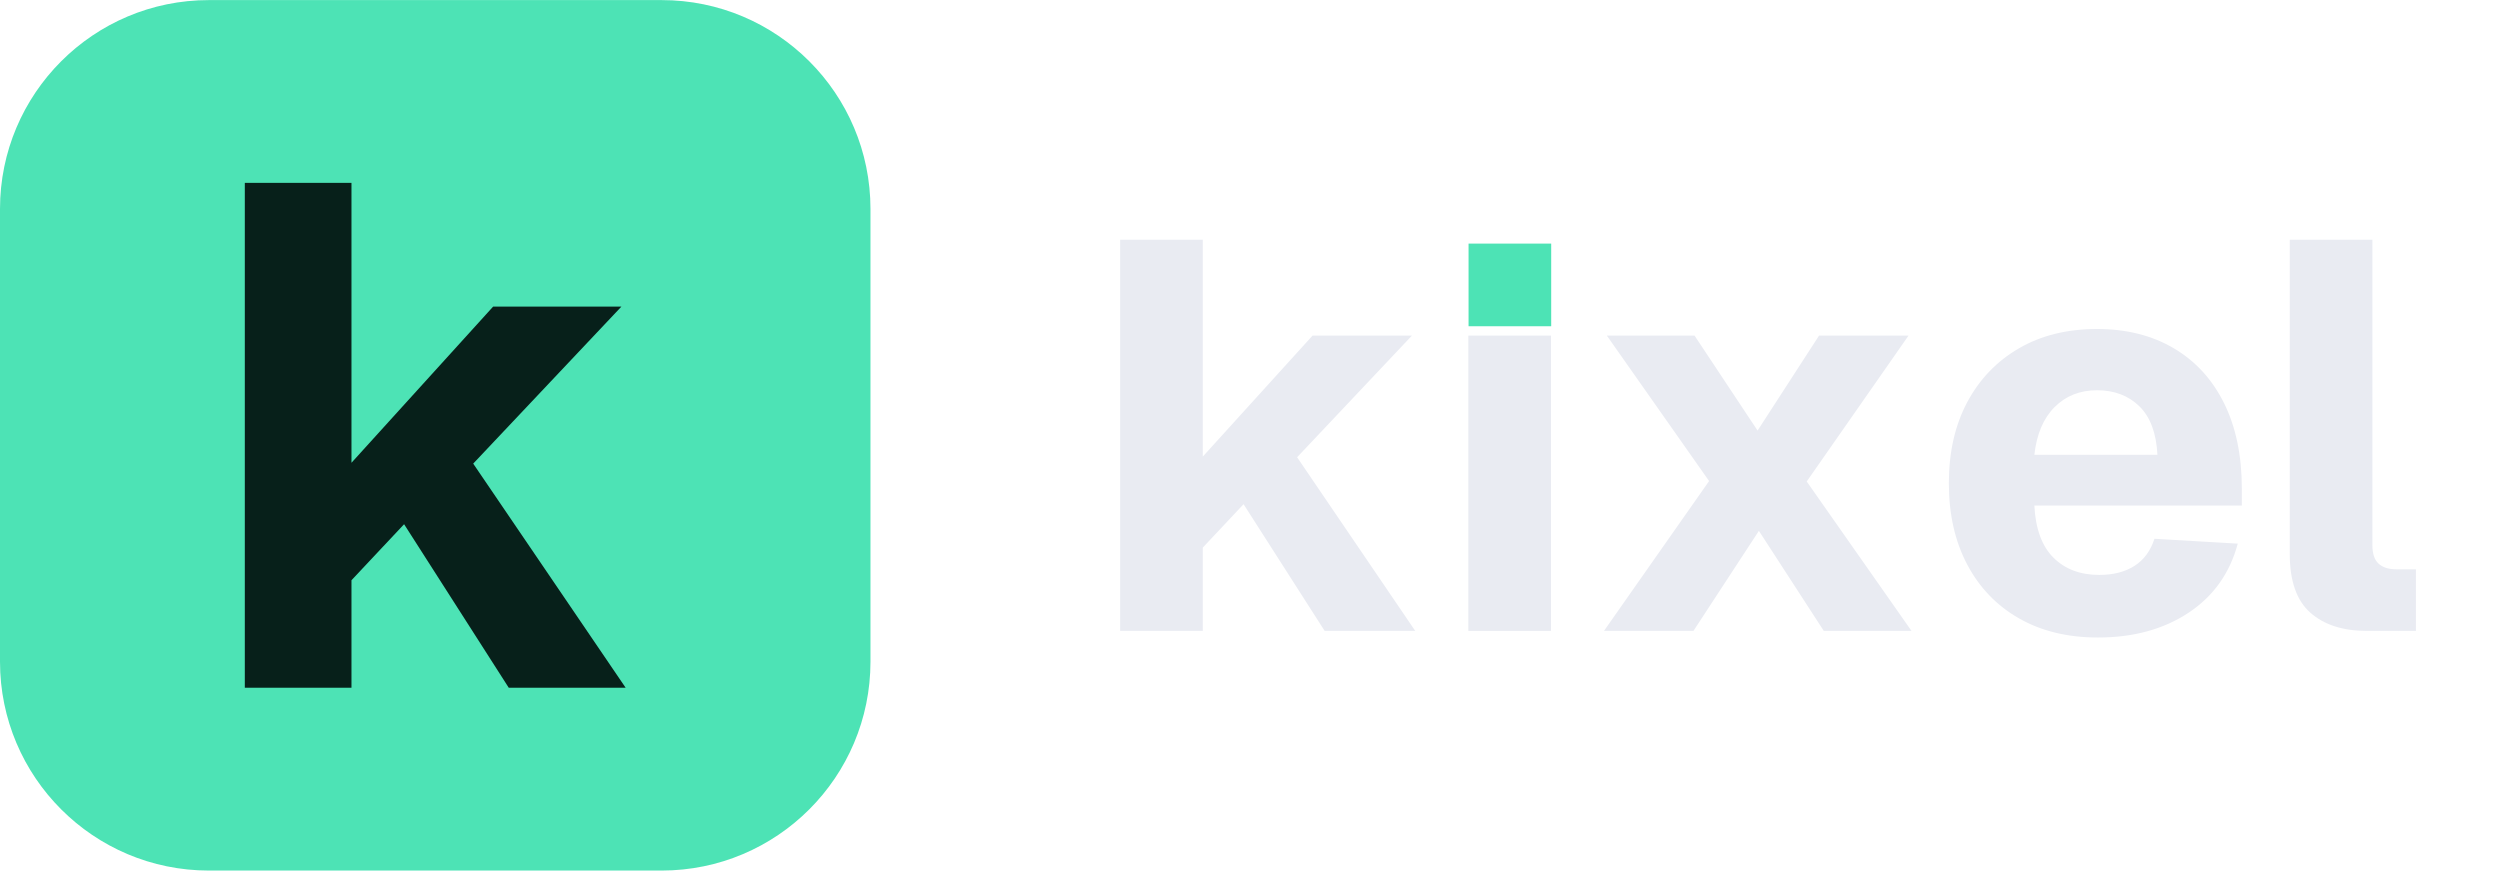
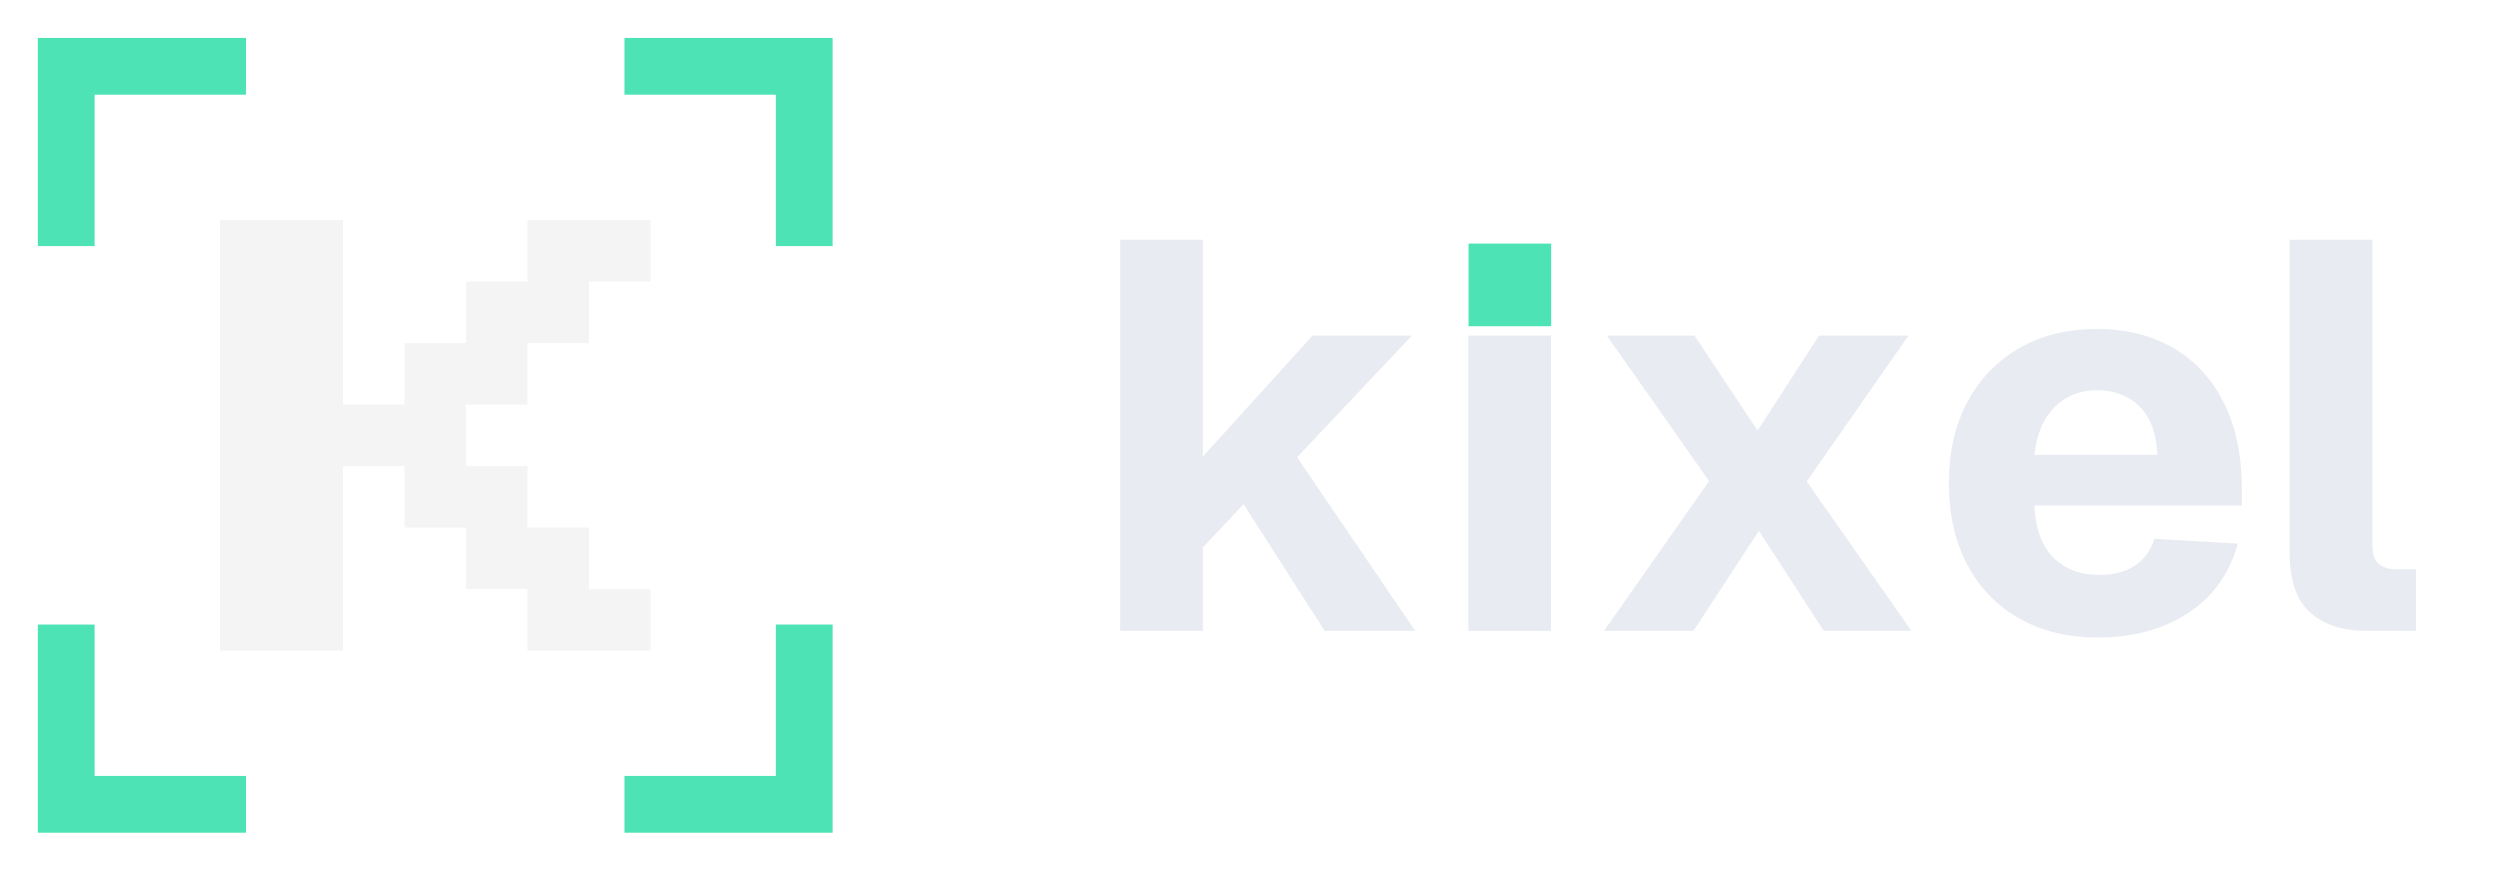
<svg xmlns="http://www.w3.org/2000/svg" viewBox="0 0 287.2 100" width="402" height="140">
-   <rect width="100" height="100" rx="24" fill="#4de3b5" />
-   <path d="M28.124 79.0V21.0H40.377V53.153L56.65 35.214H71.386L54.362 53.251L71.876 79.0H58.447L46.422 60.211L40.377 66.648V79.0Z" fill="#07201a" />
+   <g transform="scale(0.271739) translate(-72 -72)">
+     <path d="M88 88h88v24h-88zM88 88h24v88h-24zM336 88h88v24h-88zM400 88h24v88h-24zM88 400h88v24h-88zM88 336h24v88h-24zM336 400h88v24h-88zM400 336h24v88h-24z" fill="#4de3b5" />
+     <path d="M165 165h26v26h-26zM191 165h26v26h-26zM295 165h26v26h-26zM321 165h26v26h-26zM165 191h26v26h-26zM191 191h26v26h-26zM269 191h26v26h-26zM295 191h26v26h-26zM165 217h26v26h-26zM191 217h26v26h-26zM243 217h26v26h-26zM269 217h26v26h-26zM165 243h26v26h-26zM191 243h26v26h-26zM217 243h26v26h-26zM243 243h26v26h-26zM165 269h26v26h-26zM191 269h26v26h-26zM243 269h26v26h-26zM269 269h26v26h-26zM165 295h26v26h-26zM191 295h26v26h-26zM269 295h26v26h-26zM295 295h26v26h-26zM165 321h26v26h-26zM191 321h26v26h-26zM295 321h26v26h-26zM321 321h26v26h-26z" fill="#f4f4f4" />
+   </g>
  <g transform="translate(122.00,25.00) scale(0.06329) translate(40,750)">
    <path d="M65.601 0.0V-710.0H215.598V-316.397L414.8 -536H595.198L386.797 -315.2L601.198 0.0H436.8L289.599 -230.001L215.598 -151.199V0.0Z" fill="#e9ebf2" />
    <path d="M697.601 0.0V-536H847.598V0.0Z" fill="#e9ebf2" />
    <path d="M943.8 0.0 1134.6 -272.0 949 -536H1108.198L1222.599 -363.599L1334.2 -536H1496.597L1311.797 -271.2L1501.997 0.0H1342.8L1224.999 -181.601L1106.198 0.0Z" fill="#e9ebf2" />
    <path d="M1840.399 12.0Q1758.199 12.0 1697.4 -22.6Q1636.6 -57.2 1603.2 -120.3Q1569.8 -183.4 1569.8 -268Q1569.8 -352.6 1603.2 -415.2Q1636.6 -477.8 1697 -512.9Q1757.399 -548 1838.799 -548Q1918.599 -548 1977.898 -513.1Q2037.198 -478.2 2069.398 -413.2Q2101.598 -348.2 2101.598 -258V-227.6H1724.998Q1728.198 -164.2 1759.698 -132.899Q1791.198 -101.599 1842.799 -101.599Q1881 -101.599 1906.7 -117.999Q1932.4 -134.399 1943 -167.2L2094.198 -158.4Q2072.598 -77.8 2004.798 -32.9Q1936.999 12.0 1840.399 12.0ZM1724.998 -319.6H1948.4Q1945.4 -378.6 1915.6 -407.701Q1885.8 -436.801 1838.799 -436.801Q1792.198 -436.801 1761.698 -406.201Q1731.198 -375.6 1724.998 -319.6Z" fill="#e9ebf2" />
    <path d="M2328.599 0.0Q2263.4 0.0 2226 -33Q2188.601 -65.999 2188.601 -139.598V-710.0H2338.598V-155.598Q2338.598 -132.398 2349.798 -122.098Q2360.998 -111.798 2381.797 -111.798H2417.598V0.0Z" fill="#e9ebf2" />
    <rect x="698" y="-703" width="150" height="150" fill="#4de3b5" />
  </g>
</svg>
